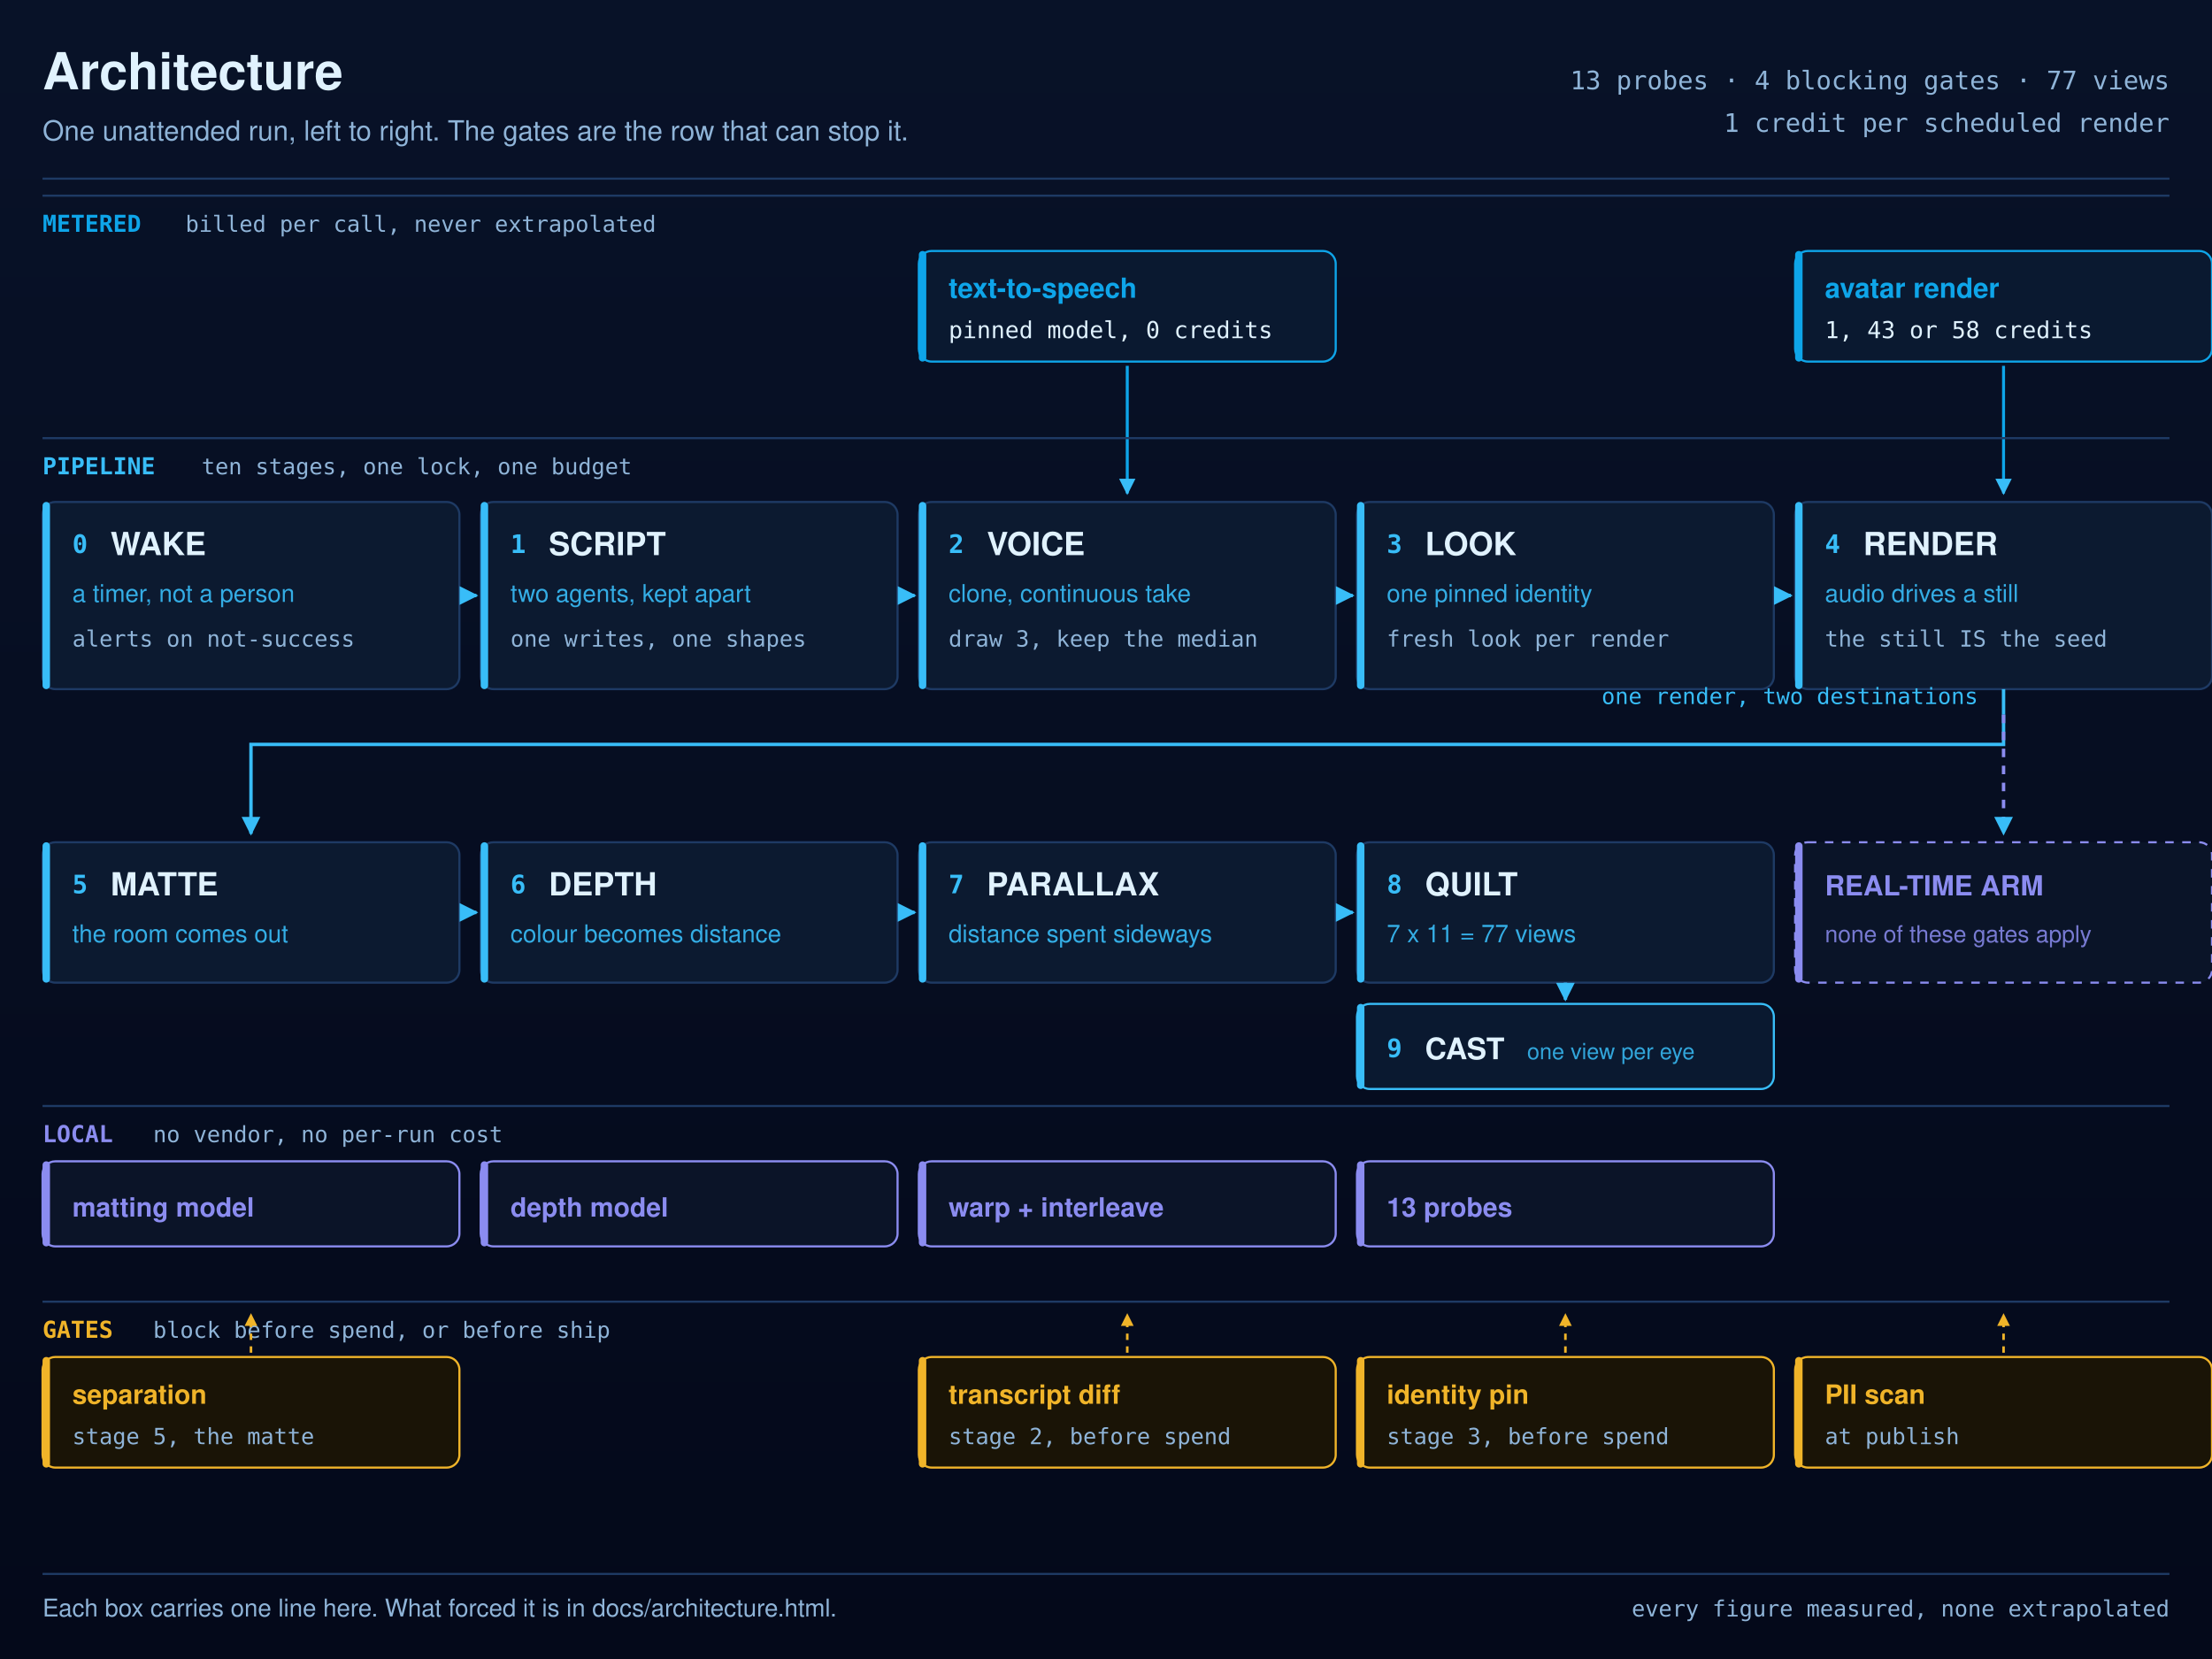
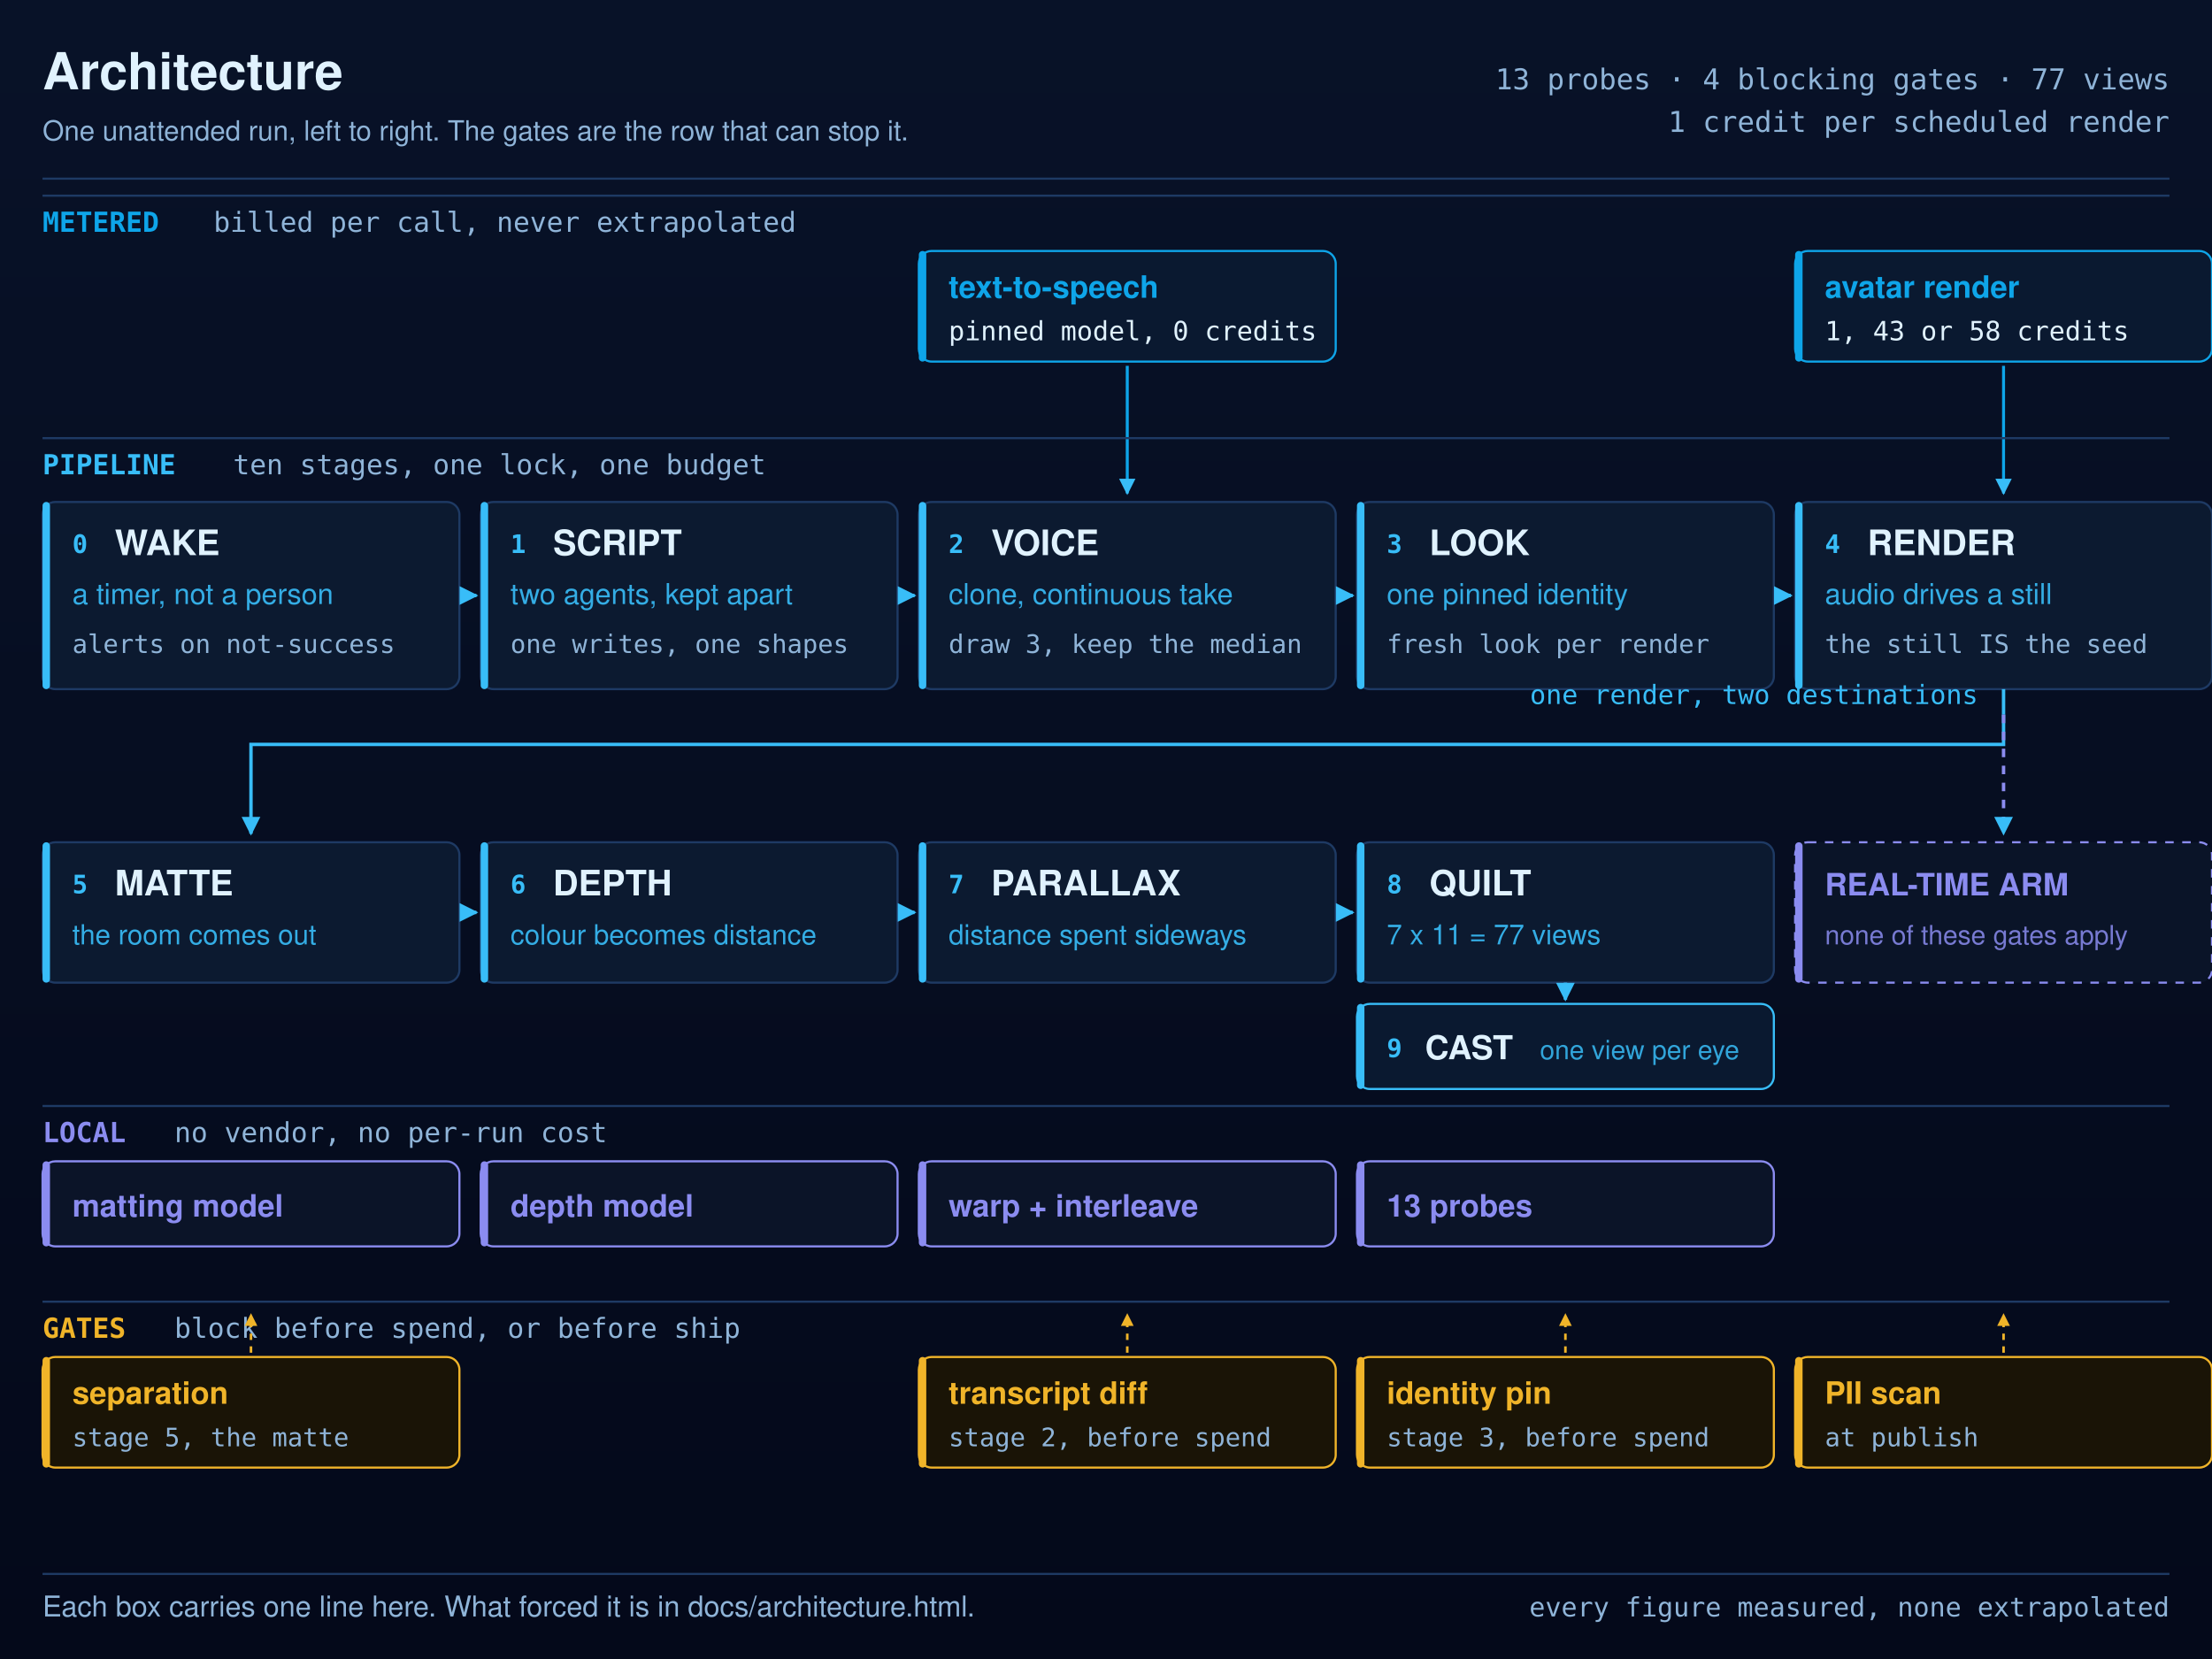
<svg xmlns="http://www.w3.org/2000/svg" viewBox="0 0 1040 780" width="1040" height="780" role="img" aria-label="Architecture: metered vendors, ten pipeline stages, the fork, local models and four blocking gates">
  <defs>
    <marker id="ah" viewBox="0 0 10 10" refX="9" refY="5" markerWidth="5.5" markerHeight="5.5" orient="auto">
      <path d="M0,0 L10,5 L0,10 z" fill="#38bdf8" />
    </marker>
    <marker id="ag" viewBox="0 0 10 10" refX="9" refY="5" markerWidth="5" markerHeight="5" orient="auto">
      <path d="M0,0 L10,5 L0,10 z" fill="#f0b429" />
    </marker>
    <linearGradient id="bg" x1="0" y1="0" x2="0" y2="1">
      <stop offset="0" stop-color="#081228" />
      <stop offset="1" stop-color="#04091a" />
    </linearGradient>
  </defs>
  <rect width="1040" height="780" fill="url(#bg)" />
  <text x="20" y="42" font-family="-apple-system,BlinkMacSystemFont,'Segoe UI',Helvetica,Arial,sans-serif" font-size="24" fill="#e0f2fe" font-weight="700" text-anchor="start">Architecture</text>
  <text x="20" y="66" font-family="-apple-system,BlinkMacSystemFont,'Segoe UI',Helvetica,Arial,sans-serif" font-size="13" fill="#8fb4d8" font-weight="normal" text-anchor="start">One unattended run, left to right. The gates are the row that can stop it.</text>
-   <text x="1020" y="42" font-family="ui-monospace,SFMono-Regular,Menlo,monospace" font-size="12" fill="#8fb4d8" font-weight="normal" text-anchor="end">13 probes  ·  4 blocking gates  ·  77 views</text>
-   <text x="1020" y="62" font-family="ui-monospace,SFMono-Regular,Menlo,monospace" font-size="12" fill="#8fb4d8" font-weight="normal" text-anchor="end">1 credit per scheduled render</text>
+   <text x="1020" y="42" font-family="ui-monospace,SFMono-Regular,Menlo,monospace" font-size="13.5" fill="#8fb4d8" font-weight="normal" text-anchor="end">13 probes  ·  4 blocking gates  ·  77 views</text>
+   <text x="1020" y="62" font-family="ui-monospace,SFMono-Regular,Menlo,monospace" font-size="13.5" fill="#8fb4d8" font-weight="normal" text-anchor="end">1 credit per scheduled render</text>
  <line x1="20" y1="84" x2="1020" y2="84" stroke="#1e3a64" />
  <line x1="20" y1="92" x2="1020" y2="92" stroke="#1e3a64" />
-   <text x="20" y="109" font-family="ui-monospace,SFMono-Regular,Menlo,monospace" font-size="11" fill="#0ea5e9" font-weight="700" text-anchor="start">METERED</text>
-   <text x="87.2" y="109" font-family="ui-monospace,SFMono-Regular,Menlo,monospace" font-size="10.5" fill="#8fb4d8" font-weight="normal" text-anchor="start">billed per call, never extrapolated</text>
+   <text x="20" y="109" font-family="ui-monospace,SFMono-Regular,Menlo,monospace" font-size="13" fill="#0ea5e9" font-weight="700" text-anchor="start">METERED</text>
+   <text x="100.4" y="109" font-family="ui-monospace,SFMono-Regular,Menlo,monospace" font-size="13" fill="#8fb4d8" font-weight="normal" text-anchor="start">billed per call, never extrapolated</text>
  <rect x="432" y="118" width="196" height="52" rx="6" fill="#0a1930" stroke="#0ea5e9" stroke-width="1" />
  <rect x="432" y="118" width="3.5" height="52" rx="1.75" fill="#0ea5e9" />
-   <text x="446" y="140" font-family="-apple-system,BlinkMacSystemFont,'Segoe UI',Helvetica,Arial,sans-serif" font-size="13" fill="#0ea5e9" font-weight="700" text-anchor="start">text-to-speech</text>
-   <text x="446" y="159" font-family="ui-monospace,SFMono-Regular,Menlo,monospace" font-size="11" fill="#e0f2fe" font-weight="normal" text-anchor="start">pinned model, 0 credits</text>
+   <text x="446" y="140" font-family="-apple-system,BlinkMacSystemFont,'Segoe UI',Helvetica,Arial,sans-serif" font-size="14.5" fill="#0ea5e9" font-weight="700" text-anchor="start">text-to-speech</text>
+   <text x="446" y="160" font-family="ui-monospace,SFMono-Regular,Menlo,monospace" font-size="12.5" fill="#e0f2fe" font-weight="normal" text-anchor="start">pinned model, 0 credits</text>
  <line x1="530.0" y1="172" x2="530.0" y2="232" stroke="#0ea5e9" stroke-width="1.4" marker-end="url(#ah)" />
  <rect x="844" y="118" width="196" height="52" rx="6" fill="#0a1930" stroke="#0ea5e9" stroke-width="1" />
  <rect x="844" y="118" width="3.5" height="52" rx="1.75" fill="#0ea5e9" />
-   <text x="858" y="140" font-family="-apple-system,BlinkMacSystemFont,'Segoe UI',Helvetica,Arial,sans-serif" font-size="13" fill="#0ea5e9" font-weight="700" text-anchor="start">avatar render</text>
-   <text x="858" y="159" font-family="ui-monospace,SFMono-Regular,Menlo,monospace" font-size="11" fill="#e0f2fe" font-weight="normal" text-anchor="start">1, 43 or 58 credits</text>
+   <text x="858" y="140" font-family="-apple-system,BlinkMacSystemFont,'Segoe UI',Helvetica,Arial,sans-serif" font-size="14.5" fill="#0ea5e9" font-weight="700" text-anchor="start">avatar render</text>
+   <text x="858" y="160" font-family="ui-monospace,SFMono-Regular,Menlo,monospace" font-size="12.5" fill="#e0f2fe" font-weight="normal" text-anchor="start">1, 43 or 58 credits</text>
  <line x1="942.0" y1="172" x2="942.0" y2="232" stroke="#0ea5e9" stroke-width="1.4" marker-end="url(#ah)" />
  <line x1="20" y1="206" x2="1020" y2="206" stroke="#1e3a64" />
-   <text x="20" y="223" font-family="ui-monospace,SFMono-Regular,Menlo,monospace" font-size="11" fill="#38bdf8" font-weight="700" text-anchor="start">PIPELINE</text>
-   <text x="94.8" y="223" font-family="ui-monospace,SFMono-Regular,Menlo,monospace" font-size="10.5" fill="#8fb4d8" font-weight="normal" text-anchor="start">ten stages, one lock, one budget</text>
+   <text x="20" y="223" font-family="ui-monospace,SFMono-Regular,Menlo,monospace" font-size="13" fill="#38bdf8" font-weight="700" text-anchor="start">PIPELINE</text>
+   <text x="109.6" y="223" font-family="ui-monospace,SFMono-Regular,Menlo,monospace" font-size="13" fill="#8fb4d8" font-weight="normal" text-anchor="start">ten stages, one lock, one budget</text>
  <rect x="20" y="236" width="196" height="88" rx="6" fill="#0c1a30" stroke="#1e3a64" stroke-width="1" />
  <rect x="20" y="236" width="3.5" height="88" rx="1.75" fill="#38bdf8" />
  <text x="34" y="260" font-family="ui-monospace,SFMono-Regular,Menlo,monospace" font-size="12" fill="#38bdf8" font-weight="700" text-anchor="start">0</text>
-   <text x="52" y="261" font-family="-apple-system,BlinkMacSystemFont,'Segoe UI',Helvetica,Arial,sans-serif" font-size="15" fill="#e0f2fe" font-weight="700" text-anchor="start">WAKE</text>
-   <text x="34" y="283" font-family="-apple-system,BlinkMacSystemFont,'Segoe UI',Helvetica,Arial,sans-serif" font-size="11.5" fill="#38bdf8" font-weight="normal" text-anchor="start" opacity="0.9">a timer, not a person</text>
-   <text x="34" y="304" font-family="ui-monospace,SFMono-Regular,Menlo,monospace" font-size="10.5" fill="#8fb4d8" font-weight="normal" text-anchor="start">alerts on not-success</text>
+   <text x="54" y="261" font-family="-apple-system,BlinkMacSystemFont,'Segoe UI',Helvetica,Arial,sans-serif" font-size="16.5" fill="#e0f2fe" font-weight="700" text-anchor="start">WAKE</text>
+   <text x="34" y="284" font-family="-apple-system,BlinkMacSystemFont,'Segoe UI',Helvetica,Arial,sans-serif" font-size="13.5" fill="#38bdf8" font-weight="normal" text-anchor="start" opacity="0.9">a timer, not a person</text>
+   <text x="34" y="307" font-family="ui-monospace,SFMono-Regular,Menlo,monospace" font-size="12" fill="#8fb4d8" font-weight="normal" text-anchor="start">alerts on not-success</text>
  <line x1="217" y1="280" x2="224" y2="280" stroke="#38bdf8" stroke-width="1.6" marker-end="url(#ah)" />
  <rect x="226" y="236" width="196" height="88" rx="6" fill="#0c1a30" stroke="#1e3a64" stroke-width="1" />
  <rect x="226" y="236" width="3.5" height="88" rx="1.75" fill="#38bdf8" />
  <text x="240" y="260" font-family="ui-monospace,SFMono-Regular,Menlo,monospace" font-size="12" fill="#38bdf8" font-weight="700" text-anchor="start">1</text>
-   <text x="258" y="261" font-family="-apple-system,BlinkMacSystemFont,'Segoe UI',Helvetica,Arial,sans-serif" font-size="15" fill="#e0f2fe" font-weight="700" text-anchor="start">SCRIPT</text>
-   <text x="240" y="283" font-family="-apple-system,BlinkMacSystemFont,'Segoe UI',Helvetica,Arial,sans-serif" font-size="11.5" fill="#38bdf8" font-weight="normal" text-anchor="start" opacity="0.9">two agents, kept apart</text>
-   <text x="240" y="304" font-family="ui-monospace,SFMono-Regular,Menlo,monospace" font-size="10.5" fill="#8fb4d8" font-weight="normal" text-anchor="start">one writes, one shapes</text>
+   <text x="260" y="261" font-family="-apple-system,BlinkMacSystemFont,'Segoe UI',Helvetica,Arial,sans-serif" font-size="16.5" fill="#e0f2fe" font-weight="700" text-anchor="start">SCRIPT</text>
+   <text x="240" y="284" font-family="-apple-system,BlinkMacSystemFont,'Segoe UI',Helvetica,Arial,sans-serif" font-size="13.5" fill="#38bdf8" font-weight="normal" text-anchor="start" opacity="0.9">two agents, kept apart</text>
+   <text x="240" y="307" font-family="ui-monospace,SFMono-Regular,Menlo,monospace" font-size="12" fill="#8fb4d8" font-weight="normal" text-anchor="start">one writes, one shapes</text>
  <line x1="423" y1="280" x2="430" y2="280" stroke="#38bdf8" stroke-width="1.6" marker-end="url(#ah)" />
  <rect x="432" y="236" width="196" height="88" rx="6" fill="#0c1a30" stroke="#1e3a64" stroke-width="1" />
  <rect x="432" y="236" width="3.5" height="88" rx="1.75" fill="#38bdf8" />
  <text x="446" y="260" font-family="ui-monospace,SFMono-Regular,Menlo,monospace" font-size="12" fill="#38bdf8" font-weight="700" text-anchor="start">2</text>
-   <text x="464" y="261" font-family="-apple-system,BlinkMacSystemFont,'Segoe UI',Helvetica,Arial,sans-serif" font-size="15" fill="#e0f2fe" font-weight="700" text-anchor="start">VOICE</text>
-   <text x="446" y="283" font-family="-apple-system,BlinkMacSystemFont,'Segoe UI',Helvetica,Arial,sans-serif" font-size="11.5" fill="#38bdf8" font-weight="normal" text-anchor="start" opacity="0.9">clone, continuous take</text>
-   <text x="446" y="304" font-family="ui-monospace,SFMono-Regular,Menlo,monospace" font-size="10.5" fill="#8fb4d8" font-weight="normal" text-anchor="start">draw 3, keep the median</text>
+   <text x="466" y="261" font-family="-apple-system,BlinkMacSystemFont,'Segoe UI',Helvetica,Arial,sans-serif" font-size="16.5" fill="#e0f2fe" font-weight="700" text-anchor="start">VOICE</text>
+   <text x="446" y="284" font-family="-apple-system,BlinkMacSystemFont,'Segoe UI',Helvetica,Arial,sans-serif" font-size="13.5" fill="#38bdf8" font-weight="normal" text-anchor="start" opacity="0.9">clone, continuous take</text>
+   <text x="446" y="307" font-family="ui-monospace,SFMono-Regular,Menlo,monospace" font-size="12" fill="#8fb4d8" font-weight="normal" text-anchor="start">draw 3, keep the median</text>
  <line x1="629" y1="280" x2="636" y2="280" stroke="#38bdf8" stroke-width="1.6" marker-end="url(#ah)" />
  <rect x="638" y="236" width="196" height="88" rx="6" fill="#0c1a30" stroke="#1e3a64" stroke-width="1" />
  <rect x="638" y="236" width="3.5" height="88" rx="1.75" fill="#38bdf8" />
  <text x="652" y="260" font-family="ui-monospace,SFMono-Regular,Menlo,monospace" font-size="12" fill="#38bdf8" font-weight="700" text-anchor="start">3</text>
-   <text x="670" y="261" font-family="-apple-system,BlinkMacSystemFont,'Segoe UI',Helvetica,Arial,sans-serif" font-size="15" fill="#e0f2fe" font-weight="700" text-anchor="start">LOOK</text>
-   <text x="652" y="283" font-family="-apple-system,BlinkMacSystemFont,'Segoe UI',Helvetica,Arial,sans-serif" font-size="11.5" fill="#38bdf8" font-weight="normal" text-anchor="start" opacity="0.9">one pinned identity</text>
-   <text x="652" y="304" font-family="ui-monospace,SFMono-Regular,Menlo,monospace" font-size="10.5" fill="#8fb4d8" font-weight="normal" text-anchor="start">fresh look per render</text>
+   <text x="672" y="261" font-family="-apple-system,BlinkMacSystemFont,'Segoe UI',Helvetica,Arial,sans-serif" font-size="16.5" fill="#e0f2fe" font-weight="700" text-anchor="start">LOOK</text>
+   <text x="652" y="284" font-family="-apple-system,BlinkMacSystemFont,'Segoe UI',Helvetica,Arial,sans-serif" font-size="13.5" fill="#38bdf8" font-weight="normal" text-anchor="start" opacity="0.9">one pinned identity</text>
+   <text x="652" y="307" font-family="ui-monospace,SFMono-Regular,Menlo,monospace" font-size="12" fill="#8fb4d8" font-weight="normal" text-anchor="start">fresh look per render</text>
  <line x1="835" y1="280" x2="842" y2="280" stroke="#38bdf8" stroke-width="1.6" marker-end="url(#ah)" />
  <rect x="844" y="236" width="196" height="88" rx="6" fill="#0c1a30" stroke="#1e3a64" stroke-width="1" />
  <rect x="844" y="236" width="3.5" height="88" rx="1.75" fill="#38bdf8" />
  <text x="858" y="260" font-family="ui-monospace,SFMono-Regular,Menlo,monospace" font-size="12" fill="#38bdf8" font-weight="700" text-anchor="start">4</text>
-   <text x="876" y="261" font-family="-apple-system,BlinkMacSystemFont,'Segoe UI',Helvetica,Arial,sans-serif" font-size="15" fill="#e0f2fe" font-weight="700" text-anchor="start">RENDER</text>
-   <text x="858" y="283" font-family="-apple-system,BlinkMacSystemFont,'Segoe UI',Helvetica,Arial,sans-serif" font-size="11.5" fill="#38bdf8" font-weight="normal" text-anchor="start" opacity="0.9">audio drives a still</text>
-   <text x="858" y="304" font-family="ui-monospace,SFMono-Regular,Menlo,monospace" font-size="10.5" fill="#8fb4d8" font-weight="normal" text-anchor="start">the still IS the seed</text>
+   <text x="878" y="261" font-family="-apple-system,BlinkMacSystemFont,'Segoe UI',Helvetica,Arial,sans-serif" font-size="16.5" fill="#e0f2fe" font-weight="700" text-anchor="start">RENDER</text>
+   <text x="858" y="284" font-family="-apple-system,BlinkMacSystemFont,'Segoe UI',Helvetica,Arial,sans-serif" font-size="13.5" fill="#38bdf8" font-weight="normal" text-anchor="start" opacity="0.9">audio drives a still</text>
+   <text x="858" y="307" font-family="ui-monospace,SFMono-Regular,Menlo,monospace" font-size="12" fill="#8fb4d8" font-weight="normal" text-anchor="start">the still IS the seed</text>
  <line x1="942.0" y1="324" x2="942.0" y2="336" stroke="#38bdf8" stroke-width="1.6" />
-   <text x="930.0" y="331" font-family="ui-monospace,SFMono-Regular,Menlo,monospace" font-size="10.5" fill="#38bdf8" font-weight="normal" text-anchor="end">one render, two destinations</text>
+   <text x="930.0" y="331" font-family="ui-monospace,SFMono-Regular,Menlo,monospace" font-size="12.5" fill="#38bdf8" font-weight="normal" text-anchor="end">one render, two destinations</text>
  <path d="M942.0,336 L942.0,350 L118.0,350 L118.0,392" fill="none" stroke="#38bdf8" stroke-width="1.6" marker-end="url(#ah)" />
  <path d="M942.0,336 L942.0,350 L942.0,350 L942.0,392" fill="none" stroke="#8b8cf0" stroke-width="1.6" stroke-dasharray="4 4" marker-end="url(#ah)" />
  <rect x="20" y="396" width="196" height="66" rx="6" fill="#0c1a30" stroke="#1e3a64" stroke-width="1" />
  <rect x="20" y="396" width="3.5" height="66" rx="1.75" fill="#38bdf8" />
  <text x="34" y="420" font-family="ui-monospace,SFMono-Regular,Menlo,monospace" font-size="12" fill="#38bdf8" font-weight="700" text-anchor="start">5</text>
-   <text x="52" y="421" font-family="-apple-system,BlinkMacSystemFont,'Segoe UI',Helvetica,Arial,sans-serif" font-size="15" fill="#e0f2fe" font-weight="700" text-anchor="start">MATTE</text>
-   <text x="34" y="443" font-family="-apple-system,BlinkMacSystemFont,'Segoe UI',Helvetica,Arial,sans-serif" font-size="11.5" fill="#38bdf8" font-weight="normal" text-anchor="start" opacity="0.9">the room comes out</text>
+   <text x="54" y="421" font-family="-apple-system,BlinkMacSystemFont,'Segoe UI',Helvetica,Arial,sans-serif" font-size="16.5" fill="#e0f2fe" font-weight="700" text-anchor="start">MATTE</text>
+   <text x="34" y="444" font-family="-apple-system,BlinkMacSystemFont,'Segoe UI',Helvetica,Arial,sans-serif" font-size="13" fill="#38bdf8" font-weight="normal" text-anchor="start" opacity="0.9">the room comes out</text>
  <line x1="217" y1="429" x2="224" y2="429" stroke="#38bdf8" stroke-width="1.6" marker-end="url(#ah)" />
  <rect x="226" y="396" width="196" height="66" rx="6" fill="#0c1a30" stroke="#1e3a64" stroke-width="1" />
  <rect x="226" y="396" width="3.5" height="66" rx="1.75" fill="#38bdf8" />
  <text x="240" y="420" font-family="ui-monospace,SFMono-Regular,Menlo,monospace" font-size="12" fill="#38bdf8" font-weight="700" text-anchor="start">6</text>
-   <text x="258" y="421" font-family="-apple-system,BlinkMacSystemFont,'Segoe UI',Helvetica,Arial,sans-serif" font-size="15" fill="#e0f2fe" font-weight="700" text-anchor="start">DEPTH</text>
-   <text x="240" y="443" font-family="-apple-system,BlinkMacSystemFont,'Segoe UI',Helvetica,Arial,sans-serif" font-size="11.5" fill="#38bdf8" font-weight="normal" text-anchor="start" opacity="0.9">colour becomes distance</text>
+   <text x="260" y="421" font-family="-apple-system,BlinkMacSystemFont,'Segoe UI',Helvetica,Arial,sans-serif" font-size="16.5" fill="#e0f2fe" font-weight="700" text-anchor="start">DEPTH</text>
+   <text x="240" y="444" font-family="-apple-system,BlinkMacSystemFont,'Segoe UI',Helvetica,Arial,sans-serif" font-size="13" fill="#38bdf8" font-weight="normal" text-anchor="start" opacity="0.9">colour becomes distance</text>
  <line x1="423" y1="429" x2="430" y2="429" stroke="#38bdf8" stroke-width="1.6" marker-end="url(#ah)" />
  <rect x="432" y="396" width="196" height="66" rx="6" fill="#0c1a30" stroke="#1e3a64" stroke-width="1" />
  <rect x="432" y="396" width="3.5" height="66" rx="1.75" fill="#38bdf8" />
  <text x="446" y="420" font-family="ui-monospace,SFMono-Regular,Menlo,monospace" font-size="12" fill="#38bdf8" font-weight="700" text-anchor="start">7</text>
-   <text x="464" y="421" font-family="-apple-system,BlinkMacSystemFont,'Segoe UI',Helvetica,Arial,sans-serif" font-size="15" fill="#e0f2fe" font-weight="700" text-anchor="start">PARALLAX</text>
-   <text x="446" y="443" font-family="-apple-system,BlinkMacSystemFont,'Segoe UI',Helvetica,Arial,sans-serif" font-size="11.5" fill="#38bdf8" font-weight="normal" text-anchor="start" opacity="0.9">distance spent sideways</text>
+   <text x="466" y="421" font-family="-apple-system,BlinkMacSystemFont,'Segoe UI',Helvetica,Arial,sans-serif" font-size="16.5" fill="#e0f2fe" font-weight="700" text-anchor="start">PARALLAX</text>
+   <text x="446" y="444" font-family="-apple-system,BlinkMacSystemFont,'Segoe UI',Helvetica,Arial,sans-serif" font-size="13" fill="#38bdf8" font-weight="normal" text-anchor="start" opacity="0.9">distance spent sideways</text>
  <line x1="629" y1="429" x2="636" y2="429" stroke="#38bdf8" stroke-width="1.6" marker-end="url(#ah)" />
  <rect x="638" y="396" width="196" height="66" rx="6" fill="#0c1a30" stroke="#1e3a64" stroke-width="1" />
  <rect x="638" y="396" width="3.5" height="66" rx="1.75" fill="#38bdf8" />
  <text x="652" y="420" font-family="ui-monospace,SFMono-Regular,Menlo,monospace" font-size="12" fill="#38bdf8" font-weight="700" text-anchor="start">8</text>
-   <text x="670" y="421" font-family="-apple-system,BlinkMacSystemFont,'Segoe UI',Helvetica,Arial,sans-serif" font-size="15" fill="#e0f2fe" font-weight="700" text-anchor="start">QUILT</text>
-   <text x="652" y="443" font-family="-apple-system,BlinkMacSystemFont,'Segoe UI',Helvetica,Arial,sans-serif" font-size="11.5" fill="#38bdf8" font-weight="normal" text-anchor="start" opacity="0.9">7 x 11 = 77 views</text>
+   <text x="672" y="421" font-family="-apple-system,BlinkMacSystemFont,'Segoe UI',Helvetica,Arial,sans-serif" font-size="16.5" fill="#e0f2fe" font-weight="700" text-anchor="start">QUILT</text>
+   <text x="652" y="444" font-family="-apple-system,BlinkMacSystemFont,'Segoe UI',Helvetica,Arial,sans-serif" font-size="13" fill="#38bdf8" font-weight="normal" text-anchor="start" opacity="0.9">7 x 11 = 77 views</text>
  <rect x="844" y="396" width="196" height="66" rx="6" fill="#0a1428" stroke="#8b8cf0" stroke-width="1" stroke-dasharray="4 4" />
  <rect x="844" y="396" width="3.5" height="66" rx="1.75" fill="#8b8cf0" />
-   <text x="858" y="421" font-family="-apple-system,BlinkMacSystemFont,'Segoe UI',Helvetica,Arial,sans-serif" font-size="13" fill="#8b8cf0" font-weight="700" text-anchor="start">REAL-TIME ARM</text>
-   <text x="858" y="443" font-family="-apple-system,BlinkMacSystemFont,'Segoe UI',Helvetica,Arial,sans-serif" font-size="11" fill="#8b8cf0" font-weight="normal" text-anchor="start" opacity="0.85">none of these gates apply</text>
+   <text x="858" y="421" font-family="-apple-system,BlinkMacSystemFont,'Segoe UI',Helvetica,Arial,sans-serif" font-size="14.5" fill="#8b8cf0" font-weight="700" text-anchor="start">REAL-TIME ARM</text>
+   <text x="858" y="444" font-family="-apple-system,BlinkMacSystemFont,'Segoe UI',Helvetica,Arial,sans-serif" font-size="12.5" fill="#8b8cf0" font-weight="normal" text-anchor="start" opacity="0.85">none of these gates apply</text>
  <rect x="638" y="472" width="196" height="40" rx="6" fill="#0a1930" stroke="#38bdf8" stroke-width="1" />
  <rect x="638" y="472" width="3.5" height="40" rx="1.75" fill="#38bdf8" />
  <text x="652" y="497" font-family="ui-monospace,SFMono-Regular,Menlo,monospace" font-size="12" fill="#38bdf8" font-weight="700" text-anchor="start">9</text>
-   <text x="670" y="498" font-family="-apple-system,BlinkMacSystemFont,'Segoe UI',Helvetica,Arial,sans-serif" font-size="14" fill="#e0f2fe" font-weight="700" text-anchor="start">CAST</text>
-   <text x="718" y="498" font-family="-apple-system,BlinkMacSystemFont,'Segoe UI',Helvetica,Arial,sans-serif" font-size="10.5" fill="#38bdf8" font-weight="normal" text-anchor="start" opacity="0.85">one view per eye</text>
+   <text x="670" y="498" font-family="-apple-system,BlinkMacSystemFont,'Segoe UI',Helvetica,Arial,sans-serif" font-size="15.5" fill="#e0f2fe" font-weight="700" text-anchor="start">CAST</text>
+   <text x="724" y="498" font-family="-apple-system,BlinkMacSystemFont,'Segoe UI',Helvetica,Arial,sans-serif" font-size="12.5" fill="#38bdf8" font-weight="normal" text-anchor="start" opacity="0.85">one view per eye</text>
  <line x1="736.0" y1="462" x2="736.0" y2="470" stroke="#38bdf8" stroke-width="1.6" marker-end="url(#ah)" />
  <line x1="20" y1="520" x2="1020" y2="520" stroke="#1e3a64" />
-   <text x="20" y="537" font-family="ui-monospace,SFMono-Regular,Menlo,monospace" font-size="11" fill="#8b8cf0" font-weight="700" text-anchor="start">LOCAL</text>
-   <text x="72.0" y="537" font-family="ui-monospace,SFMono-Regular,Menlo,monospace" font-size="10.5" fill="#8fb4d8" font-weight="normal" text-anchor="start">no vendor, no per-run cost</text>
+   <text x="20" y="537" font-family="ui-monospace,SFMono-Regular,Menlo,monospace" font-size="13" fill="#8b8cf0" font-weight="700" text-anchor="start">LOCAL</text>
+   <text x="82.0" y="537" font-family="ui-monospace,SFMono-Regular,Menlo,monospace" font-size="13" fill="#8fb4d8" font-weight="normal" text-anchor="start">no vendor, no per-run cost</text>
  <rect x="20" y="546" width="196" height="40" rx="6" fill="#0b1428" stroke="#8b8cf0" stroke-width="1" />
  <rect x="20" y="546" width="3.5" height="40" rx="1.75" fill="#8b8cf0" />
-   <text x="34" y="572" font-family="-apple-system,BlinkMacSystemFont,'Segoe UI',Helvetica,Arial,sans-serif" font-size="12.5" fill="#8b8cf0" font-weight="700" text-anchor="start">matting model</text>
+   <text x="34" y="572" font-family="-apple-system,BlinkMacSystemFont,'Segoe UI',Helvetica,Arial,sans-serif" font-size="14.5" fill="#8b8cf0" font-weight="700" text-anchor="start">matting model</text>
  <rect x="226" y="546" width="196" height="40" rx="6" fill="#0b1428" stroke="#8b8cf0" stroke-width="1" />
  <rect x="226" y="546" width="3.5" height="40" rx="1.75" fill="#8b8cf0" />
-   <text x="240" y="572" font-family="-apple-system,BlinkMacSystemFont,'Segoe UI',Helvetica,Arial,sans-serif" font-size="12.5" fill="#8b8cf0" font-weight="700" text-anchor="start">depth model</text>
+   <text x="240" y="572" font-family="-apple-system,BlinkMacSystemFont,'Segoe UI',Helvetica,Arial,sans-serif" font-size="14.5" fill="#8b8cf0" font-weight="700" text-anchor="start">depth model</text>
  <rect x="432" y="546" width="196" height="40" rx="6" fill="#0b1428" stroke="#8b8cf0" stroke-width="1" />
  <rect x="432" y="546" width="3.5" height="40" rx="1.75" fill="#8b8cf0" />
-   <text x="446" y="572" font-family="-apple-system,BlinkMacSystemFont,'Segoe UI',Helvetica,Arial,sans-serif" font-size="12.5" fill="#8b8cf0" font-weight="700" text-anchor="start">warp + interleave</text>
+   <text x="446" y="572" font-family="-apple-system,BlinkMacSystemFont,'Segoe UI',Helvetica,Arial,sans-serif" font-size="14.5" fill="#8b8cf0" font-weight="700" text-anchor="start">warp + interleave</text>
  <rect x="638" y="546" width="196" height="40" rx="6" fill="#0b1428" stroke="#8b8cf0" stroke-width="1" />
  <rect x="638" y="546" width="3.5" height="40" rx="1.75" fill="#8b8cf0" />
-   <text x="652" y="572" font-family="-apple-system,BlinkMacSystemFont,'Segoe UI',Helvetica,Arial,sans-serif" font-size="12.5" fill="#8b8cf0" font-weight="700" text-anchor="start">13 probes</text>
+   <text x="652" y="572" font-family="-apple-system,BlinkMacSystemFont,'Segoe UI',Helvetica,Arial,sans-serif" font-size="14.5" fill="#8b8cf0" font-weight="700" text-anchor="start">13 probes</text>
  <line x1="20" y1="612" x2="1020" y2="612" stroke="#1e3a64" />
-   <text x="20" y="629" font-family="ui-monospace,SFMono-Regular,Menlo,monospace" font-size="11" fill="#f0b429" font-weight="700" text-anchor="start">GATES</text>
-   <text x="72.0" y="629" font-family="ui-monospace,SFMono-Regular,Menlo,monospace" font-size="10.5" fill="#8fb4d8" font-weight="normal" text-anchor="start">block before spend, or before ship</text>
+   <text x="20" y="629" font-family="ui-monospace,SFMono-Regular,Menlo,monospace" font-size="13" fill="#f0b429" font-weight="700" text-anchor="start">GATES</text>
+   <text x="82.0" y="629" font-family="ui-monospace,SFMono-Regular,Menlo,monospace" font-size="13" fill="#8fb4d8" font-weight="normal" text-anchor="start">block before spend, or before ship</text>
  <rect x="20" y="638" width="196" height="52" rx="6" fill="#1a1406" stroke="#f0b429" stroke-width="1" />
  <rect x="20" y="638" width="3.5" height="52" rx="1.75" fill="#f0b429" />
-   <text x="34" y="660" font-family="-apple-system,BlinkMacSystemFont,'Segoe UI',Helvetica,Arial,sans-serif" font-size="12.5" fill="#f0b429" font-weight="700" text-anchor="start">separation</text>
-   <text x="34" y="679" font-family="ui-monospace,SFMono-Regular,Menlo,monospace" font-size="10.5" fill="#8fb4d8" font-weight="normal" text-anchor="start">stage 5, the matte</text>
+   <text x="34" y="660" font-family="-apple-system,BlinkMacSystemFont,'Segoe UI',Helvetica,Arial,sans-serif" font-size="14.5" fill="#f0b429" font-weight="700" text-anchor="start">separation</text>
+   <text x="34" y="680" font-family="ui-monospace,SFMono-Regular,Menlo,monospace" font-size="12" fill="#8fb4d8" font-weight="normal" text-anchor="start">stage 5, the matte</text>
  <line x1="118.0" y1="636" x2="118.0" y2="618" stroke="#f0b429" stroke-width="1.2" stroke-dasharray="3 3" marker-end="url(#ag)" />
  <rect x="432" y="638" width="196" height="52" rx="6" fill="#1a1406" stroke="#f0b429" stroke-width="1" />
  <rect x="432" y="638" width="3.5" height="52" rx="1.75" fill="#f0b429" />
-   <text x="446" y="660" font-family="-apple-system,BlinkMacSystemFont,'Segoe UI',Helvetica,Arial,sans-serif" font-size="12.5" fill="#f0b429" font-weight="700" text-anchor="start">transcript diff</text>
-   <text x="446" y="679" font-family="ui-monospace,SFMono-Regular,Menlo,monospace" font-size="10.5" fill="#8fb4d8" font-weight="normal" text-anchor="start">stage 2, before spend</text>
+   <text x="446" y="660" font-family="-apple-system,BlinkMacSystemFont,'Segoe UI',Helvetica,Arial,sans-serif" font-size="14.5" fill="#f0b429" font-weight="700" text-anchor="start">transcript diff</text>
+   <text x="446" y="680" font-family="ui-monospace,SFMono-Regular,Menlo,monospace" font-size="12" fill="#8fb4d8" font-weight="normal" text-anchor="start">stage 2, before spend</text>
  <line x1="530.0" y1="636" x2="530.0" y2="618" stroke="#f0b429" stroke-width="1.2" stroke-dasharray="3 3" marker-end="url(#ag)" />
  <rect x="638" y="638" width="196" height="52" rx="6" fill="#1a1406" stroke="#f0b429" stroke-width="1" />
  <rect x="638" y="638" width="3.5" height="52" rx="1.75" fill="#f0b429" />
-   <text x="652" y="660" font-family="-apple-system,BlinkMacSystemFont,'Segoe UI',Helvetica,Arial,sans-serif" font-size="12.5" fill="#f0b429" font-weight="700" text-anchor="start">identity pin</text>
-   <text x="652" y="679" font-family="ui-monospace,SFMono-Regular,Menlo,monospace" font-size="10.5" fill="#8fb4d8" font-weight="normal" text-anchor="start">stage 3, before spend</text>
+   <text x="652" y="660" font-family="-apple-system,BlinkMacSystemFont,'Segoe UI',Helvetica,Arial,sans-serif" font-size="14.5" fill="#f0b429" font-weight="700" text-anchor="start">identity pin</text>
+   <text x="652" y="680" font-family="ui-monospace,SFMono-Regular,Menlo,monospace" font-size="12" fill="#8fb4d8" font-weight="normal" text-anchor="start">stage 3, before spend</text>
  <line x1="736.0" y1="636" x2="736.0" y2="618" stroke="#f0b429" stroke-width="1.2" stroke-dasharray="3 3" marker-end="url(#ag)" />
  <rect x="844" y="638" width="196" height="52" rx="6" fill="#1a1406" stroke="#f0b429" stroke-width="1" />
  <rect x="844" y="638" width="3.5" height="52" rx="1.75" fill="#f0b429" />
-   <text x="858" y="660" font-family="-apple-system,BlinkMacSystemFont,'Segoe UI',Helvetica,Arial,sans-serif" font-size="12.5" fill="#f0b429" font-weight="700" text-anchor="start">PII scan</text>
-   <text x="858" y="679" font-family="ui-monospace,SFMono-Regular,Menlo,monospace" font-size="10.5" fill="#8fb4d8" font-weight="normal" text-anchor="start">at publish</text>
+   <text x="858" y="660" font-family="-apple-system,BlinkMacSystemFont,'Segoe UI',Helvetica,Arial,sans-serif" font-size="14.5" fill="#f0b429" font-weight="700" text-anchor="start">PII scan</text>
+   <text x="858" y="680" font-family="ui-monospace,SFMono-Regular,Menlo,monospace" font-size="12" fill="#8fb4d8" font-weight="normal" text-anchor="start">at publish</text>
  <line x1="942.0" y1="636" x2="942.0" y2="618" stroke="#f0b429" stroke-width="1.2" stroke-dasharray="3 3" marker-end="url(#ag)" />
  <line x1="20" y1="740" x2="1020" y2="740" stroke="#1e3a64" />
-   <text x="20" y="760" font-family="-apple-system,BlinkMacSystemFont,'Segoe UI',Helvetica,Arial,sans-serif" font-size="11.5" fill="#8fb4d8" font-weight="normal" text-anchor="start">Each box carries one line here. What forced it is in docs/architecture.html.</text>
-   <text x="1020" y="760" font-family="ui-monospace,SFMono-Regular,Menlo,monospace" font-size="10.5" fill="#8fb4d8" font-weight="normal" text-anchor="end">every figure measured, none extrapolated</text>
+   <text x="20" y="760" font-family="-apple-system,BlinkMacSystemFont,'Segoe UI',Helvetica,Arial,sans-serif" font-size="13.5" fill="#8fb4d8" font-weight="normal" text-anchor="start">Each box carries one line here. What forced it is in docs/architecture.html.</text>
+   <text x="1020" y="760" font-family="ui-monospace,SFMono-Regular,Menlo,monospace" font-size="12.5" fill="#8fb4d8" font-weight="normal" text-anchor="end">every figure measured, none extrapolated</text>
</svg>
